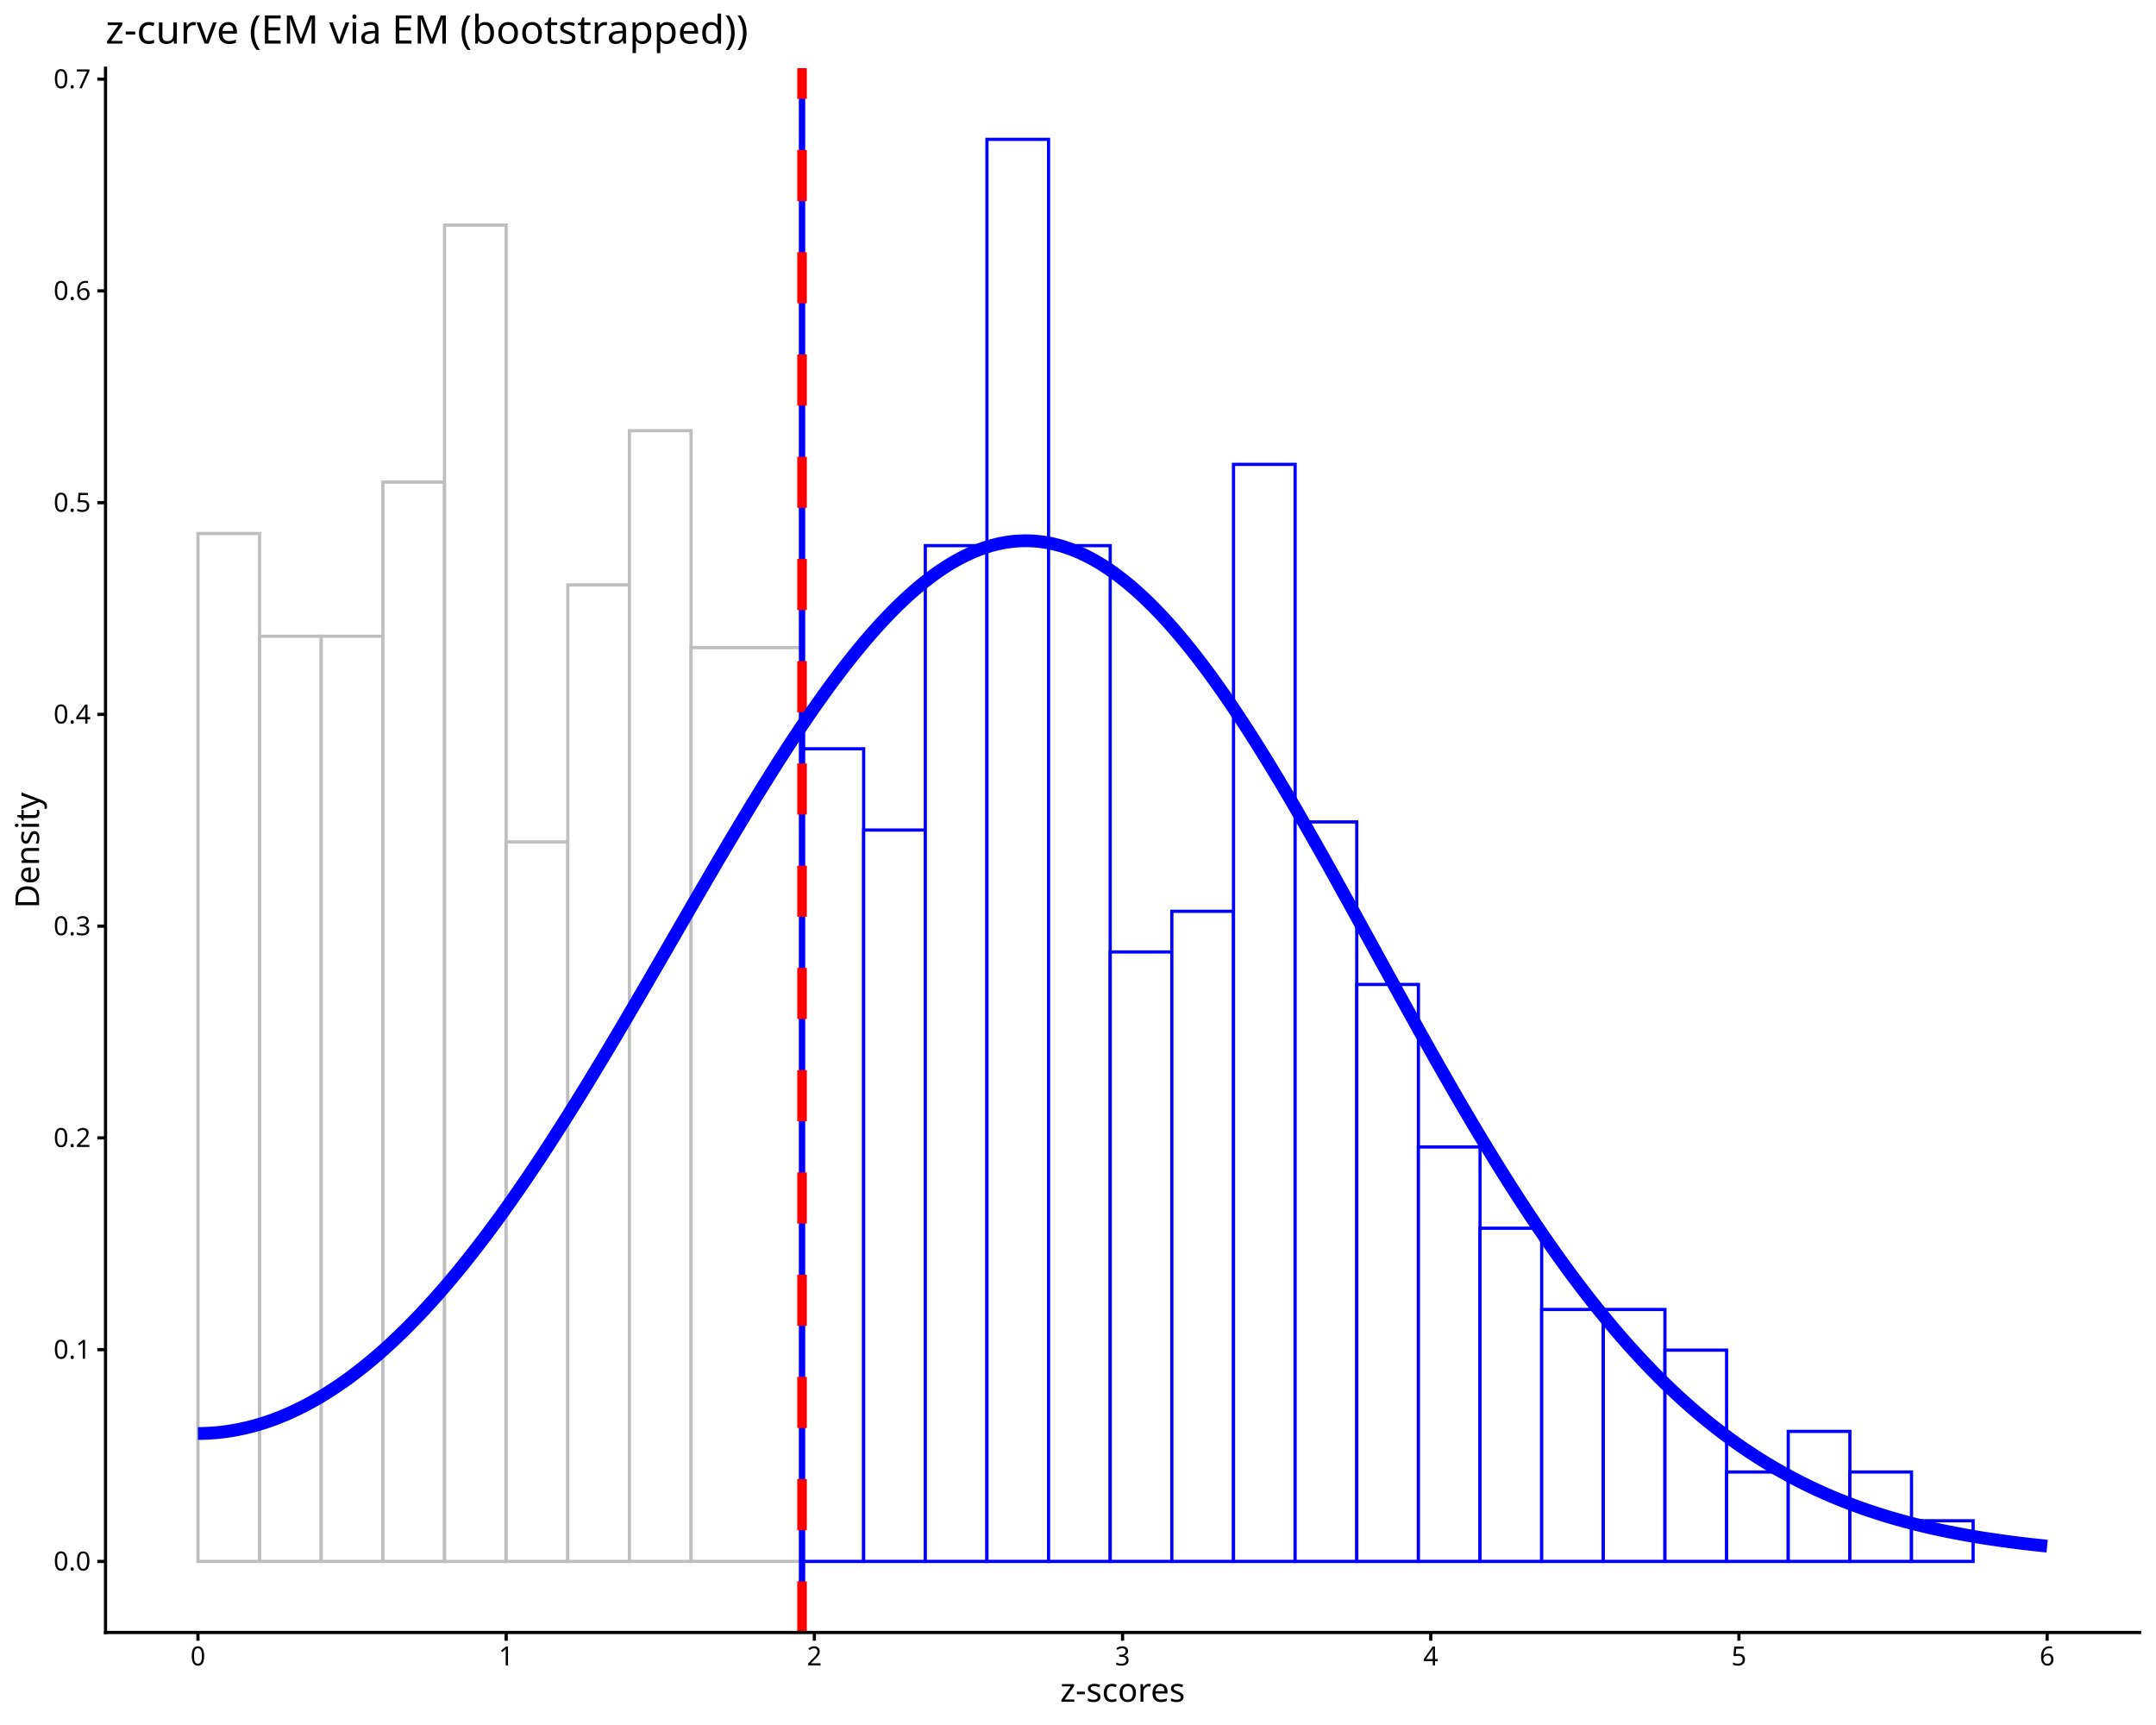
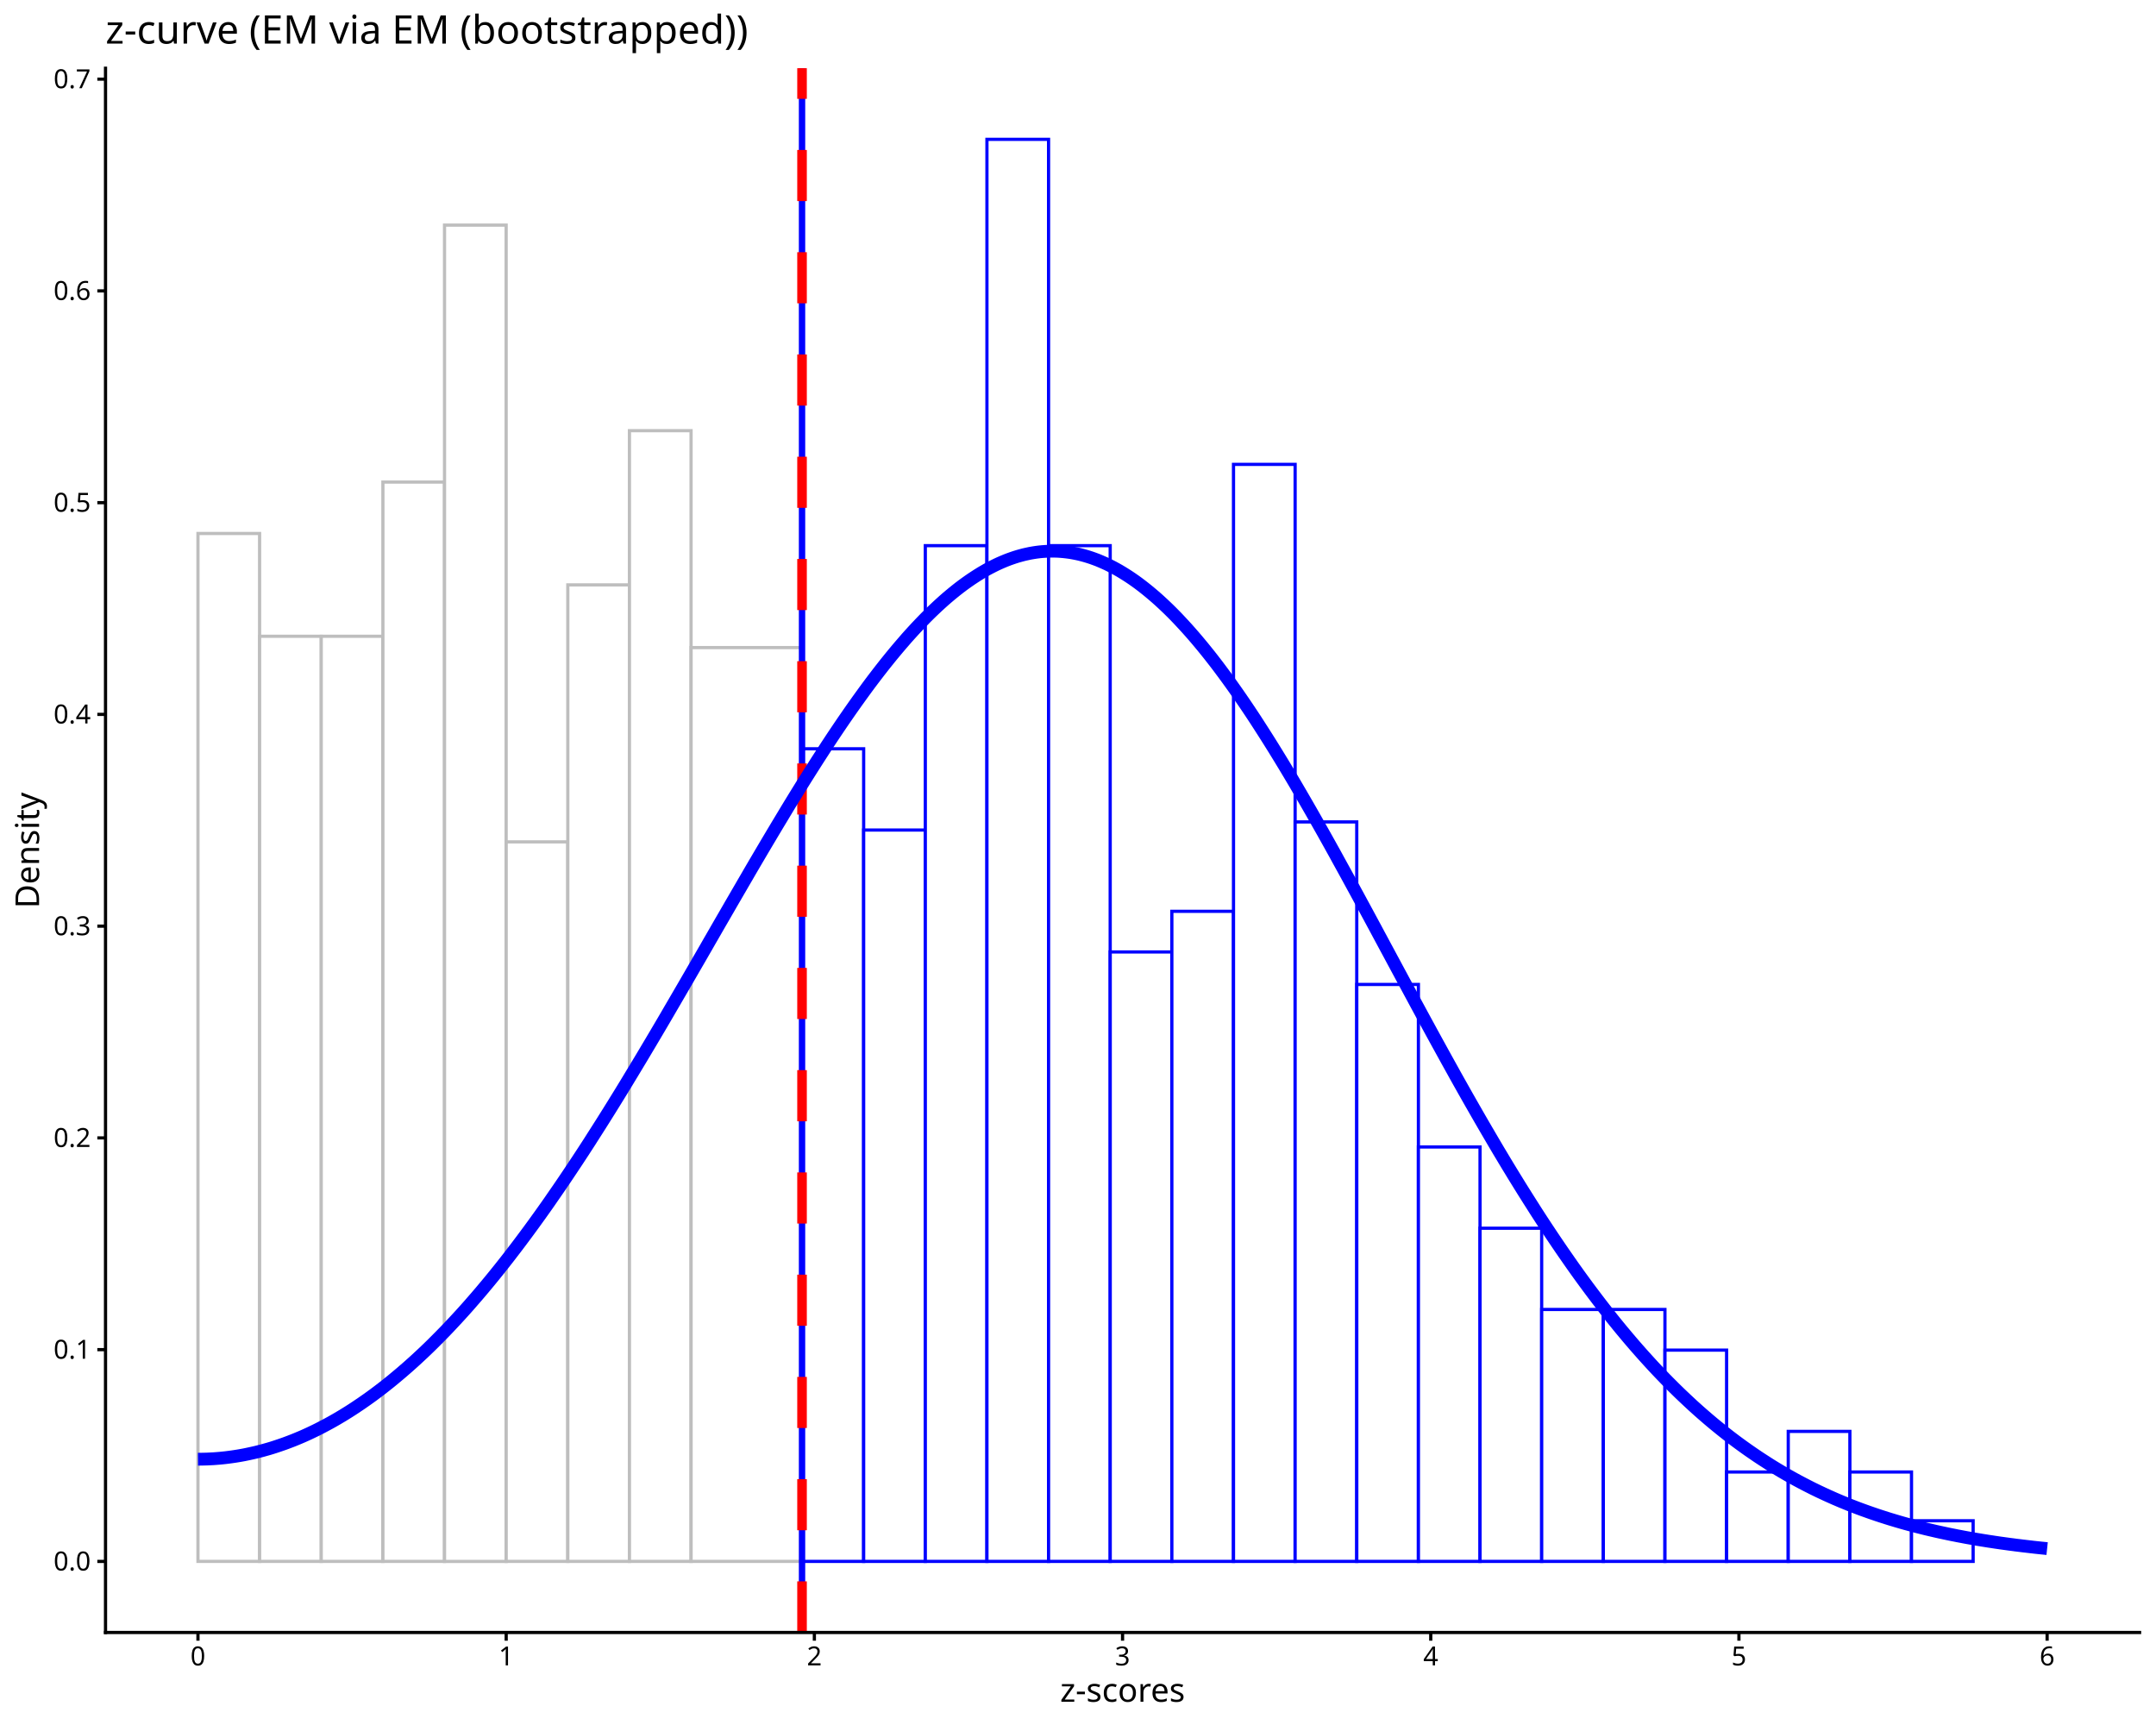
<svg xmlns="http://www.w3.org/2000/svg" class="svglite" data-engine-version="2.0" width="720.00pt" height="576.00pt" viewBox="0 0 720.00 576.00">
  <defs>
    <style type="text/css">
    .svglite line, .svglite polyline, .svglite polygon, .svglite path, .svglite rect, .svglite circle {
      fill: none;
      stroke: #000000;
      stroke-linecap: round;
      stroke-linejoin: round;
      stroke-miterlimit: 10.00;
    }
  </style>
  </defs>
  <rect width="100%" height="100%" style="stroke: none; fill: #FFFFFF;" />
  <defs>
    <clipPath id="cpMC4wMHw3MjAuMDB8MC4wMHw1NzYuMDA=">
      <rect x="0.00" y="0.00" width="720.00" height="576.00" />
    </clipPath>
  </defs>
  <g clip-path="url(#cpMC4wMHw3MjAuMDB8MC4wMHw1NzYuMDA=)">
    <rect x="0.00" y="0.00" width="720.00" height="576.00" style="stroke-width: 1.07; stroke: #FFFFFF; fill: #FFFFFF;" />
  </g>
  <defs>
    <clipPath id="cpMzUuMjR8NzE0LjUyfDIyLjc4fDU0NS4xMQ==">
      <rect x="35.24" y="22.78" width="679.28" height="522.33" />
    </clipPath>
  </defs>
  <g clip-path="url(#cpMzUuMjR8NzE0LjUyfDIyLjc4fDU0NS4xMQ==)">
    <rect x="35.24" y="22.78" width="679.28" height="522.33" style="stroke-width: 1.07; stroke: none; fill: #FFFFFF;" />
    <rect x="267.84" y="250.03" width="20.58" height="271.34" style="stroke-width: 1.07; stroke: #0000FF; stroke-linecap: butt; stroke-linejoin: miter; fill: #FFFFFF;" />
    <rect x="288.42" y="277.16" width="20.58" height="244.21" style="stroke-width: 1.07; stroke: #0000FF; stroke-linecap: butt; stroke-linejoin: miter; fill: #FFFFFF;" />
    <rect x="309.01" y="182.20" width="20.58" height="339.17" style="stroke-width: 1.07; stroke: #0000FF; stroke-linecap: butt; stroke-linejoin: miter; fill: #FFFFFF;" />
    <rect x="329.59" y="46.53" width="20.58" height="474.84" style="stroke-width: 1.07; stroke: #0000FF; stroke-linecap: butt; stroke-linejoin: miter; fill: #FFFFFF;" />
    <rect x="350.17" y="182.20" width="20.58" height="339.17" style="stroke-width: 1.07; stroke: #0000FF; stroke-linecap: butt; stroke-linejoin: miter; fill: #FFFFFF;" />
    <rect x="370.76" y="317.87" width="20.58" height="203.50" style="stroke-width: 1.07; stroke: #0000FF; stroke-linecap: butt; stroke-linejoin: miter; fill: #FFFFFF;" />
    <rect x="391.34" y="304.30" width="20.58" height="217.07" style="stroke-width: 1.07; stroke: #0000FF; stroke-linecap: butt; stroke-linejoin: miter; fill: #FFFFFF;" />
    <rect x="411.93" y="155.06" width="20.58" height="366.31" style="stroke-width: 1.07; stroke: #0000FF; stroke-linecap: butt; stroke-linejoin: miter; fill: #FFFFFF;" />
    <rect x="432.51" y="274.45" width="20.58" height="246.92" style="stroke-width: 1.07; stroke: #0000FF; stroke-linecap: butt; stroke-linejoin: miter; fill: #FFFFFF;" />
    <rect x="453.10" y="328.72" width="20.58" height="192.65" style="stroke-width: 1.07; stroke: #0000FF; stroke-linecap: butt; stroke-linejoin: miter; fill: #FFFFFF;" />
    <rect x="473.68" y="382.99" width="20.58" height="138.38" style="stroke-width: 1.07; stroke: #0000FF; stroke-linecap: butt; stroke-linejoin: miter; fill: #FFFFFF;" />
    <rect x="494.26" y="410.12" width="20.58" height="111.25" style="stroke-width: 1.07; stroke: #0000FF; stroke-linecap: butt; stroke-linejoin: miter; fill: #FFFFFF;" />
    <rect x="514.85" y="437.25" width="20.58" height="84.12" style="stroke-width: 1.07; stroke: #0000FF; stroke-linecap: butt; stroke-linejoin: miter; fill: #FFFFFF;" />
    <rect x="535.43" y="437.25" width="20.58" height="84.12" style="stroke-width: 1.07; stroke: #0000FF; stroke-linecap: butt; stroke-linejoin: miter; fill: #FFFFFF;" />
    <rect x="556.02" y="450.82" width="20.58" height="70.55" style="stroke-width: 1.07; stroke: #0000FF; stroke-linecap: butt; stroke-linejoin: miter; fill: #FFFFFF;" />
    <rect x="576.60" y="491.52" width="20.58" height="29.85" style="stroke-width: 1.07; stroke: #0000FF; stroke-linecap: butt; stroke-linejoin: miter; fill: #FFFFFF;" />
    <rect x="597.19" y="477.96" width="20.58" height="43.41" style="stroke-width: 1.07; stroke: #0000FF; stroke-linecap: butt; stroke-linejoin: miter; fill: #FFFFFF;" />
    <rect x="617.77" y="491.52" width="20.58" height="29.85" style="stroke-width: 1.07; stroke: #0000FF; stroke-linecap: butt; stroke-linejoin: miter; fill: #FFFFFF;" />
    <rect x="638.35" y="507.80" width="20.58" height="13.57" style="stroke-width: 1.07; stroke: #0000FF; stroke-linecap: butt; stroke-linejoin: miter; fill: #FFFFFF;" />
    <rect x="658.94" y="521.37" width="24.70" height="0.00" style="stroke-width: 1.07; stroke: #0000FF; stroke-linecap: butt; stroke-linejoin: miter; fill: #FFFFFF;" />
    <rect x="66.11" y="178.14" width="20.58" height="343.23" style="stroke-width: 1.07; stroke: #BEBEBE; stroke-linecap: butt; stroke-linejoin: miter; fill: #FFFFFF;" />
    <rect x="86.70" y="212.46" width="20.58" height="308.91" style="stroke-width: 1.07; stroke: #BEBEBE; stroke-linecap: butt; stroke-linejoin: miter; fill: #FFFFFF;" />
    <rect x="107.28" y="212.46" width="20.58" height="308.91" style="stroke-width: 1.07; stroke: #BEBEBE; stroke-linecap: butt; stroke-linejoin: miter; fill: #FFFFFF;" />
    <rect x="127.87" y="160.97" width="20.58" height="360.40" style="stroke-width: 1.07; stroke: #BEBEBE; stroke-linecap: butt; stroke-linejoin: miter; fill: #FFFFFF;" />
    <rect x="148.45" y="75.17" width="20.58" height="446.21" style="stroke-width: 1.07; stroke: #BEBEBE; stroke-linecap: butt; stroke-linejoin: miter; fill: #FFFFFF;" />
    <rect x="169.04" y="281.11" width="20.58" height="240.26" style="stroke-width: 1.07; stroke: #BEBEBE; stroke-linecap: butt; stroke-linejoin: miter; fill: #FFFFFF;" />
    <rect x="189.62" y="195.30" width="20.58" height="326.07" style="stroke-width: 1.07; stroke: #BEBEBE; stroke-linecap: butt; stroke-linejoin: miter; fill: #FFFFFF;" />
    <rect x="210.20" y="143.81" width="20.58" height="377.56" style="stroke-width: 1.07; stroke: #BEBEBE; stroke-linecap: butt; stroke-linejoin: miter; fill: #FFFFFF;" />
    <rect x="230.79" y="216.24" width="37.05" height="305.13" style="stroke-width: 1.07; stroke: #BEBEBE; stroke-linecap: butt; stroke-linejoin: miter; fill: #FFFFFF;" />
    <line x1="267.84" y1="545.11" x2="267.84" y2="22.78" style="stroke-width: 2.13; stroke: #0000FF; stroke-linecap: butt;" />
    <line x1="267.84" y1="545.11" x2="267.84" y2="22.78" style="stroke-width: 3.20; stroke: #FF0000; stroke-dasharray: 17.07,17.07; stroke-linecap: butt;" />
-     <polyline points="66.11,478.66 67.14,478.65 68.17,478.62 69.20,478.59 70.23,478.53 71.26,478.46 72.29,478.38 73.32,478.28 74.35,478.16 75.38,478.03 76.41,477.88 77.44,477.72 78.47,477.54 79.49,477.35 80.52,477.14 81.55,476.91 82.58,476.67 83.61,476.42 84.64,476.15 85.67,475.86 86.70,475.56 87.73,475.24 88.76,474.91 89.79,474.56 90.82,474.20 91.85,473.82 92.87,473.42 93.90,473.01 94.93,472.59 95.96,472.15 96.99,471.69 98.02,471.22 99.05,470.73 100.08,470.23 101.11,469.71 102.14,469.18 103.17,468.63 104.20,468.07 105.22,467.49 106.25,466.90 107.28,466.29 108.31,465.66 109.34,465.02 110.37,464.37 111.40,463.70 112.43,463.02 113.46,462.32 114.49,461.60 115.52,460.87 116.55,460.13 117.58,459.37 118.60,458.59 119.63,457.80 120.66,457.00 121.69,456.18 122.72,455.34 123.75,454.49 124.78,453.63 125.81,452.75 126.84,451.86 127.87,450.95 128.90,450.03 129.93,449.09 130.96,448.14 131.98,447.17 133.01,446.19 134.04,445.20 135.07,444.19 136.10,443.16 137.13,442.13 138.16,441.07 139.19,440.01 140.22,438.93 141.25,437.83 142.28,436.73 143.31,435.61 144.34,434.47 145.36,433.32 146.39,432.16 147.42,430.98 148.45,429.80 149.48,428.59 150.51,427.38 151.54,426.15 152.57,424.91 153.60,423.65 154.63,422.38 155.66,421.10 156.69,419.81 157.71,418.50 158.74,417.19 159.77,415.85 160.80,414.51 161.83,413.16 162.86,411.79 163.89,410.41 164.92,409.02 165.95,407.62 166.98,406.20 168.01,404.78 169.04,403.34 170.07,401.89 171.09,400.43 172.12,398.96 173.15,397.48 174.18,395.99 175.21,394.48 176.24,392.97 177.27,391.45 178.30,389.92 179.33,388.37 180.36,386.82 181.39,385.26 182.42,383.69 183.45,382.11 184.47,380.52 185.50,378.92 186.53,377.31 187.56,375.70 188.59,374.07 189.62,372.44 190.65,370.80 191.68,369.15 192.71,367.50 193.74,365.83 194.77,364.16 195.80,362.48 196.83,360.80 197.85,359.11 198.88,357.41 199.91,355.71 200.94,354.00 201.97,352.29 203.00,350.57 204.03,348.84 205.06,347.11 206.09,345.37 207.12,343.63 208.15,341.89 209.18,340.14 210.20,338.39 211.23,336.63 212.26,334.87 213.29,333.11 214.32,331.34 215.35,329.57 216.38,327.80 217.41,326.03 218.44,324.25 219.47,322.48 220.50,320.70 221.53,318.92 222.56,317.14 223.58,315.36 224.61,313.58 225.64,311.80 226.67,310.02 227.70,308.24 228.73,306.46 229.76,304.68 230.79,302.90 231.82,301.13 232.85,299.35 233.88,297.58 234.91,295.81 235.94,294.05 236.96,292.28 237.99,290.52 239.02,288.77 240.05,287.01 241.08,285.27 242.11,283.52 243.14,281.78 244.17,280.05 245.20,278.32 246.23,276.60 247.26,274.88 248.29,273.17 249.32,271.47 250.34,269.77 251.37,268.08 252.40,266.40 253.43,264.73 254.46,263.06 255.49,261.40 256.52,259.76 257.55,258.12 258.58,256.49 259.61,254.86 260.64,253.25 261.67,251.65 262.69,250.06 263.72,248.48 264.75,246.92 265.78,245.36 266.81,243.81 267.84,242.28 268.87,240.76 269.90,239.25 270.93,237.76 271.96,236.28 272.99,234.81 274.02,233.36 275.05,231.92 276.07,230.49 277.10,229.08 278.13,227.68 279.16,226.30 280.19,224.94 281.22,223.59 282.25,222.26 283.28,220.94 284.31,219.64 285.34,218.36 286.37,217.09 287.40,215.84 288.43,214.61 289.45,213.40 290.48,212.21 291.51,211.03 292.54,209.87 293.57,208.74 294.60,207.62 295.63,206.52 296.66,205.44 297.69,204.38 298.72,203.34 299.75,202.32 300.78,201.33 301.81,200.35 302.83,199.39 303.86,198.46 304.89,197.55 305.92,196.66 306.95,195.79 307.98,194.94 309.01,194.12 310.04,193.32 311.07,192.54 312.10,191.78 313.13,191.05 314.16,190.34 315.18,189.66 316.21,189.00 317.24,188.36 318.27,187.75 319.30,187.16 320.33,186.59 321.36,186.05 322.39,185.54 323.42,185.05 324.45,184.58 325.48,184.14 326.51,183.72 327.54,183.33 328.56,182.97 329.59,182.63 330.62,182.31 331.65,182.03 332.68,181.76 333.71,181.53 334.74,181.31 335.77,181.13 336.80,180.97 337.83,180.84 338.86,180.73 339.89,180.65 340.92,180.60 341.94,180.57 342.97,180.57 344.00,180.59 345.03,180.64 346.06,180.72 347.09,180.82 348.12,180.95 349.15,181.11 350.18,181.29 351.21,181.50 352.24,181.74 353.27,182.00 354.30,182.28 355.32,182.60 356.35,182.94 357.38,183.30 358.41,183.70 359.44,184.12 360.47,184.56 361.50,185.03 362.53,185.52 363.56,186.05 364.59,186.59 365.62,187.16 366.65,187.76 367.67,188.38 368.70,189.03 369.73,189.70 370.76,190.40 371.79,191.12 372.82,191.87 373.85,192.64 374.88,193.44 375.91,194.26 376.94,195.10 377.97,195.97 379.00,196.86 380.03,197.77 381.05,198.71 382.08,199.67 383.11,200.65 384.14,201.66 385.17,202.69 386.20,203.74 387.23,204.81 388.26,205.90 389.29,207.02 390.32,208.15 391.35,209.31 392.38,210.49 393.41,211.69 394.43,212.91 395.46,214.15 396.49,215.41 397.52,216.69 398.55,217.99 399.58,219.30 400.61,220.64 401.64,221.99 402.67,223.36 403.70,224.75 404.73,226.16 405.76,227.59 406.79,229.03 407.81,230.49 408.84,231.96 409.87,233.46 410.90,234.96 411.93,236.49 412.96,238.02 413.99,239.58 415.02,241.14 416.05,242.72 417.08,244.32 418.11,245.93 419.14,247.55 420.16,249.18 421.19,250.83 422.22,252.49 423.25,254.16 424.28,255.85 425.31,257.54 426.34,259.25 427.37,260.96 428.40,262.69 429.43,264.43 430.46,266.17 431.49,267.93 432.52,269.69 433.54,271.46 434.57,273.24 435.60,275.03 436.63,276.83 437.66,278.63 438.69,280.44 439.72,282.26 440.75,284.08 441.78,285.91 442.81,287.74 443.84,289.58 444.87,291.42 445.90,293.27 446.92,295.12 447.95,296.98 448.98,298.84 450.01,300.70 451.04,302.57 452.07,304.43 453.10,306.30 454.13,308.17 455.16,310.05 456.19,311.92 457.22,313.80 458.25,315.67 459.28,317.55 460.30,319.42 461.33,321.30 462.36,323.17 463.39,325.05 464.42,326.92 465.45,328.79 466.48,330.66 467.51,332.52 468.54,334.39 469.57,336.25 470.60,338.11 471.63,339.96 472.65,341.81 473.68,343.66 474.71,345.50 475.74,347.34 476.77,349.18 477.80,351.00 478.83,352.83 479.86,354.65 480.89,356.46 481.92,358.26 482.95,360.06 483.98,361.86 485.01,363.65 486.03,365.43 487.06,367.20 488.09,368.96 489.12,370.72 490.15,372.47 491.18,374.21 492.21,375.95 493.24,377.67 494.27,379.39 495.30,381.10 496.33,382.80 497.36,384.49 498.39,386.17 499.41,387.84 500.44,389.50 501.47,391.16 502.50,392.80 503.53,394.43 504.56,396.05 505.59,397.66 506.62,399.26 507.65,400.85 508.68,402.43 509.71,404.00 510.74,405.56 511.77,407.10 512.79,408.64 513.82,410.16 514.85,411.67 515.88,413.17 516.91,414.66 517.94,416.13 518.97,417.60 520.00,419.05 521.03,420.49 522.06,421.92 523.09,423.33 524.12,424.74 525.14,426.13 526.17,427.50 527.20,428.87 528.23,430.22 529.26,431.56 530.29,432.89 531.32,434.21 532.35,435.51 533.38,436.80 534.41,438.08 535.44,439.34 536.47,440.59 537.50,441.83 538.52,443.06 539.55,444.27 540.58,445.47 541.61,446.66 542.64,447.83 543.67,449.00 544.70,450.14 545.73,451.28 546.76,452.40 547.79,453.51 548.82,454.61 549.85,455.70 550.88,456.77 551.90,457.83 552.93,458.87 553.96,459.91 554.99,460.93 556.02,461.94 557.05,462.93 558.08,463.92 559.11,464.89 560.14,465.85 561.17,466.79 562.20,467.73 563.23,468.65 564.26,469.56 565.28,470.46 566.31,471.34 567.34,472.22 568.37,473.08 569.40,473.93 570.43,474.77 571.46,475.59 572.49,476.41 573.52,477.21 574.55,478.01 575.58,478.79 576.61,479.55 577.63,480.31 578.66,481.06 579.69,481.80 580.72,482.52 581.75,483.24 582.78,483.94 583.81,484.63 584.84,485.31 585.87,485.98 586.90,486.65 587.93,487.30 588.96,487.94 589.99,488.57 591.01,489.19 592.04,489.80 593.07,490.40 594.10,490.99 595.13,491.57 596.16,492.14 597.19,492.71 598.22,493.26 599.25,493.80 600.28,494.34 601.31,494.86 602.34,495.38 603.37,495.89 604.39,496.39 605.42,496.88 606.45,497.36 607.48,497.83 608.51,498.30 609.54,498.76 610.57,499.21 611.60,499.65 612.63,500.08 613.66,500.51 614.69,500.92 615.72,501.33 616.75,501.74 617.77,502.13 618.80,502.52 619.83,502.90 620.86,503.28 621.89,503.64 622.92,504.00 623.95,504.36 624.98,504.70 626.01,505.04 627.04,505.38 628.07,505.70 629.10,506.02 630.12,506.34 631.15,506.65 632.18,506.95 633.21,507.25 634.24,507.54 635.27,507.82 636.30,508.10 637.33,508.37 638.36,508.64 639.39,508.91 640.42,509.16 641.45,509.42 642.48,509.66 643.50,509.91 644.53,510.14 645.56,510.38 646.59,510.60 647.62,510.83 648.65,511.05 649.68,511.26 650.71,511.47 651.74,511.67 652.77,511.88 653.80,512.07 654.83,512.27 655.86,512.45 656.88,512.64 657.91,512.82 658.94,513.00 659.97,513.17 661.00,513.34 662.03,513.51 663.06,513.67 664.09,513.83 665.12,513.98 666.15,514.13 667.18,514.28 668.21,514.43 669.24,514.57 670.26,514.71 671.29,514.85 672.32,514.98 673.35,515.11 674.38,515.24 675.41,515.36 676.44,515.49 677.47,515.61 678.50,515.72 679.53,515.84 680.56,515.95 681.59,516.06 682.61,516.17 683.64,516.27 " style="stroke-width: 4.27; stroke: #0000FF; stroke-linecap: butt;" />
+     <polyline points="66.11,487.25 67.14,487.24 68.17,487.22 69.20,487.19 70.23,487.14 71.26,487.09 72.29,487.01 73.32,486.93 74.35,486.83 75.38,486.72 76.41,486.59 77.44,486.45 78.47,486.30 79.49,486.14 80.52,485.96 81.55,485.77 82.58,485.56 83.61,485.34 84.64,485.11 85.67,484.87 86.70,484.61 87.73,484.34 88.76,484.05 89.79,483.76 90.82,483.45 91.85,483.12 92.87,482.78 93.90,482.43 94.93,482.07 95.96,481.69 96.99,481.30 98.02,480.90 99.05,480.48 100.08,480.05 101.11,479.61 102.14,479.15 103.17,478.68 104.20,478.19 105.22,477.70 106.25,477.19 107.28,476.66 108.31,476.12 109.34,475.57 110.37,475.01 111.40,474.43 112.43,473.84 113.46,473.23 114.49,472.62 115.52,471.98 116.55,471.34 117.58,470.68 118.60,470.01 119.63,469.32 120.66,468.63 121.69,467.91 122.72,467.19 123.75,466.45 124.78,465.70 125.81,464.93 126.84,464.15 127.87,463.36 128.90,462.55 129.93,461.73 130.96,460.90 131.98,460.05 133.01,459.19 134.04,458.32 135.07,457.43 136.10,456.54 137.13,455.62 138.16,454.70 139.19,453.76 140.22,452.80 141.25,451.84 142.28,450.86 143.31,449.87 144.34,448.86 145.36,447.84 146.39,446.81 147.42,445.76 148.45,444.71 149.48,443.64 150.51,442.55 151.54,441.45 152.57,440.34 153.60,439.22 154.63,438.09 155.66,436.94 156.69,435.78 157.71,434.60 158.74,433.42 159.77,432.22 160.80,431.01 161.83,429.78 162.86,428.55 163.89,427.30 164.92,426.04 165.95,424.76 166.98,423.48 168.01,422.18 169.04,420.87 170.07,419.55 171.09,418.22 172.12,416.88 173.15,415.52 174.18,414.15 175.21,412.77 176.24,411.38 177.27,409.98 178.30,408.57 179.33,407.14 180.36,405.71 181.39,404.26 182.42,402.81 183.45,401.34 184.47,399.86 185.50,398.37 186.53,396.88 187.56,395.37 188.59,393.85 189.62,392.32 190.65,390.78 191.68,389.23 192.71,387.68 193.74,386.11 194.77,384.54 195.80,382.95 196.83,381.36 197.85,379.75 198.88,378.14 199.91,376.52 200.94,374.90 201.97,373.26 203.00,371.62 204.03,369.97 205.06,368.31 206.09,366.64 207.12,364.97 208.15,363.29 209.18,361.60 210.20,359.91 211.23,358.21 212.26,356.50 213.29,354.79 214.32,353.08 215.35,351.35 216.38,349.62 217.41,347.89 218.44,346.15 219.47,344.41 220.50,342.66 221.53,340.91 222.56,339.15 223.58,337.39 224.61,335.63 225.64,333.86 226.67,332.09 227.70,330.32 228.73,328.55 229.76,326.77 230.79,324.99 231.82,323.21 232.85,321.43 233.88,319.65 234.91,317.86 235.94,316.08 236.96,314.29 237.99,312.51 239.02,310.72 240.05,308.93 241.08,307.15 242.11,305.37 243.14,303.59 244.17,301.80 245.20,300.03 246.23,298.25 247.26,296.48 248.29,294.70 249.32,292.94 250.34,291.17 251.37,289.41 252.40,287.65 253.43,285.90 254.46,284.15 255.49,282.41 256.52,280.67 257.55,278.94 258.58,277.21 259.61,275.49 260.64,273.78 261.67,272.07 262.69,270.37 263.72,268.67 264.75,266.99 265.78,265.31 266.81,263.64 267.84,261.98 268.87,260.33 269.90,258.69 270.93,257.06 271.96,255.44 272.99,253.82 274.02,252.22 275.05,250.63 276.07,249.05 277.10,247.49 278.13,245.93 279.16,244.39 280.19,242.86 281.22,241.34 282.25,239.84 283.28,238.35 284.31,236.87 285.34,235.41 286.37,233.96 287.40,232.53 288.43,231.11 289.45,229.71 290.48,228.32 291.51,226.95 292.54,225.60 293.57,224.26 294.60,222.94 295.63,221.63 296.66,220.35 297.69,219.08 298.72,217.83 299.75,216.60 300.78,215.39 301.81,214.20 302.83,213.02 303.86,211.87 304.89,210.74 305.92,209.62 306.95,208.53 307.98,207.46 309.01,206.40 310.04,205.37 311.07,204.36 312.10,203.38 313.13,202.41 314.16,201.47 315.18,200.55 316.21,199.65 317.24,198.78 318.27,197.93 319.30,197.10 320.33,196.29 321.36,195.51 322.39,194.76 323.42,194.03 324.45,193.32 325.48,192.64 326.51,191.98 327.54,191.34 328.56,190.74 329.59,190.15 330.62,189.60 331.65,189.07 332.68,188.56 333.71,188.08 334.74,187.63 335.77,187.20 336.80,186.80 337.83,186.43 338.86,186.08 339.89,185.76 340.92,185.47 341.94,185.20 342.97,184.97 344.00,184.75 345.03,184.57 346.06,184.41 347.09,184.28 348.12,184.18 349.15,184.11 350.18,184.06 351.21,184.04 352.24,184.05 353.27,184.08 354.30,184.15 355.32,184.24 356.35,184.36 357.38,184.50 358.41,184.68 359.44,184.88 360.47,185.11 361.50,185.37 362.53,185.66 363.56,185.97 364.59,186.31 365.62,186.68 366.65,187.07 367.67,187.50 368.70,187.95 369.73,188.42 370.76,188.93 371.79,189.46 372.82,190.02 373.85,190.60 374.88,191.22 375.91,191.86 376.94,192.52 377.97,193.21 379.00,193.93 380.03,194.67 381.05,195.44 382.08,196.24 383.11,197.06 384.14,197.91 385.17,198.78 386.20,199.67 387.23,200.59 388.26,201.54 389.29,202.51 390.32,203.50 391.35,204.52 392.38,205.56 393.41,206.63 394.43,207.72 395.46,208.83 396.49,209.96 397.52,211.12 398.55,212.30 399.58,213.50 400.61,214.73 401.64,215.97 402.67,217.24 403.70,218.52 404.73,219.83 405.76,221.16 406.79,222.50 407.81,223.87 408.84,225.26 409.87,226.66 410.90,228.09 411.93,229.53 412.96,230.99 413.99,232.47 415.02,233.97 416.05,235.48 417.08,237.01 418.11,238.56 419.14,240.12 420.16,241.70 421.19,243.30 422.22,244.91 423.25,246.53 424.28,248.17 425.31,249.82 426.34,251.49 427.37,253.17 428.40,254.86 429.43,256.57 430.46,258.29 431.49,260.02 432.52,261.76 433.54,263.51 434.57,265.27 435.60,267.05 436.63,268.83 437.66,270.62 438.69,272.43 439.72,274.24 440.75,276.06 441.78,277.88 442.81,279.72 443.84,281.56 444.87,283.42 445.90,285.27 446.92,287.14 447.95,289.01 448.98,290.88 450.01,292.76 451.04,294.65 452.07,296.54 453.10,298.43 454.13,300.33 455.16,302.23 456.19,304.13 457.22,306.04 458.25,307.95 459.28,309.86 460.30,311.77 461.33,313.68 462.36,315.60 463.39,317.51 464.42,319.43 465.45,321.34 466.48,323.26 467.51,325.17 468.54,327.09 469.57,329.00 470.60,330.91 471.63,332.82 472.65,334.72 473.68,336.62 474.71,338.52 475.74,340.42 476.77,342.31 477.80,344.20 478.83,346.09 479.86,347.97 480.89,349.84 481.92,351.71 482.95,353.58 483.98,355.44 485.01,357.29 486.03,359.14 487.06,360.98 488.09,362.81 489.12,364.64 490.15,366.46 491.18,368.27 492.21,370.07 493.24,371.87 494.27,373.66 495.30,375.44 496.33,377.21 497.36,378.97 498.39,380.73 499.41,382.47 500.44,384.21 501.47,385.93 502.50,387.65 503.53,389.36 504.56,391.05 505.59,392.74 506.62,394.41 507.65,396.08 508.68,397.73 509.71,399.37 510.74,401.00 511.77,402.62 512.79,404.23 513.82,405.83 514.85,407.42 515.88,408.99 516.91,410.55 517.94,412.10 518.97,413.64 520.00,415.16 521.03,416.68 522.06,418.18 523.09,419.66 524.12,421.14 525.14,422.60 526.17,424.05 527.20,425.49 528.23,426.91 529.26,428.32 530.29,429.72 531.32,431.10 532.35,432.47 533.38,433.83 534.41,435.18 535.44,436.51 536.47,437.83 537.50,439.13 538.52,440.42 539.55,441.70 540.58,442.97 541.61,444.22 542.64,445.45 543.67,446.68 544.70,447.89 545.73,449.09 546.76,450.27 547.79,451.44 548.82,452.60 549.85,453.74 550.88,454.87 551.90,455.99 552.93,457.09 553.96,458.18 554.99,459.25 556.02,460.32 557.05,461.37 558.08,462.40 559.11,463.43 560.14,464.44 561.17,465.44 562.20,466.42 563.23,467.39 564.26,468.35 565.28,469.30 566.31,470.23 567.34,471.15 568.37,472.06 569.40,472.95 570.43,473.84 571.46,474.71 572.49,475.57 573.52,476.41 574.55,477.25 575.58,478.07 576.61,478.88 577.63,479.68 578.66,480.46 579.69,481.24 580.72,482.00 581.75,482.75 582.78,483.49 583.81,484.22 584.84,484.93 585.87,485.64 586.90,486.34 587.93,487.02 588.96,487.69 589.99,488.35 591.01,489.01 592.04,489.65 593.07,490.28 594.10,490.90 595.13,491.51 596.16,492.11 597.19,492.70 598.22,493.28 599.25,493.85 600.28,494.41 601.31,494.96 602.34,495.50 603.37,496.03 604.39,496.55 605.42,497.07 606.45,497.57 607.48,498.07 608.51,498.55 609.54,499.03 610.57,499.50 611.60,499.96 612.63,500.42 613.66,500.86 614.69,501.30 615.72,501.72 616.75,502.14 617.77,502.56 618.80,502.96 619.83,503.36 620.86,503.75 621.89,504.13 622.92,504.50 623.95,504.87 624.98,505.23 626.01,505.58 627.04,505.93 628.07,506.27 629.10,506.60 630.12,506.93 631.15,507.25 632.18,507.56 633.21,507.87 634.24,508.17 635.27,508.47 636.30,508.76 637.33,509.04 638.36,509.32 639.39,509.59 640.42,509.85 641.45,510.11 642.48,510.37 643.50,510.62 644.53,510.86 645.56,511.10 646.59,511.34 647.62,511.57 648.65,511.79 649.68,512.01 650.71,512.23 651.74,512.44 652.77,512.64 653.80,512.85 654.83,513.04 655.86,513.24 656.88,513.43 657.91,513.61 658.94,513.79 659.97,513.97 661.00,514.14 662.03,514.31 663.06,514.47 664.09,514.64 665.12,514.79 666.15,514.95 667.18,515.10 668.21,515.25 669.24,515.39 670.26,515.53 671.29,515.67 672.32,515.80 673.35,515.94 674.38,516.06 675.41,516.19 676.44,516.31 677.47,516.43 678.50,516.55 679.53,516.67 680.56,516.78 681.59,516.89 682.61,516.99 683.64,517.10 " style="stroke-width: 4.27; stroke: #0000FF; stroke-linecap: butt;" />
  </g>
  <g clip-path="url(#cpMC4wMHw3MjAuMDB8MC4wMHw1NzYuMDA=)">
    <polyline points="35.24,545.11 35.24,22.78 " style="stroke-width: 1.07; stroke-linecap: square;" />
    <text x="30.31" y="524.40" text-anchor="end" style="font-size: 8.80px; font-family: sans;" textLength="12.23px" lengthAdjust="spacingAndGlyphs">0.0</text>
    <text x="30.31" y="453.69" text-anchor="end" style="font-size: 8.80px; font-family: sans;" textLength="12.23px" lengthAdjust="spacingAndGlyphs">0.1</text>
    <text x="30.31" y="382.99" text-anchor="end" style="font-size: 8.80px; font-family: sans;" textLength="12.23px" lengthAdjust="spacingAndGlyphs">0.2</text>
    <text x="30.31" y="312.28" text-anchor="end" style="font-size: 8.80px; font-family: sans;" textLength="12.23px" lengthAdjust="spacingAndGlyphs">0.3</text>
    <text x="30.31" y="241.57" text-anchor="end" style="font-size: 8.80px; font-family: sans;" textLength="12.23px" lengthAdjust="spacingAndGlyphs">0.4</text>
    <text x="30.31" y="170.87" text-anchor="end" style="font-size: 8.80px; font-family: sans;" textLength="12.23px" lengthAdjust="spacingAndGlyphs">0.5</text>
    <text x="30.31" y="100.16" text-anchor="end" style="font-size: 8.80px; font-family: sans;" textLength="12.23px" lengthAdjust="spacingAndGlyphs">0.6</text>
    <text x="30.31" y="29.45" text-anchor="end" style="font-size: 8.80px; font-family: sans;" textLength="12.23px" lengthAdjust="spacingAndGlyphs">0.7</text>
    <polyline points="32.50,521.37 35.24,521.37 " style="stroke-width: 1.07; stroke-linecap: butt;" />
    <polyline points="32.50,450.66 35.24,450.66 " style="stroke-width: 1.07; stroke-linecap: butt;" />
    <polyline points="32.50,379.96 35.24,379.96 " style="stroke-width: 1.07; stroke-linecap: butt;" />
    <polyline points="32.50,309.25 35.24,309.25 " style="stroke-width: 1.07; stroke-linecap: butt;" />
    <polyline points="32.50,238.54 35.24,238.54 " style="stroke-width: 1.07; stroke-linecap: butt;" />
    <polyline points="32.50,167.84 35.24,167.84 " style="stroke-width: 1.07; stroke-linecap: butt;" />
    <polyline points="32.50,97.13 35.24,97.13 " style="stroke-width: 1.07; stroke-linecap: butt;" />
    <polyline points="32.50,26.43 35.24,26.43 " style="stroke-width: 1.07; stroke-linecap: butt;" />
    <polyline points="35.24,545.11 714.52,545.11 " style="stroke-width: 1.07; stroke-linecap: square;" />
    <polyline points="66.11,547.85 66.11,545.11 " style="stroke-width: 1.07; stroke-linecap: butt;" />
    <polyline points="169.04,547.85 169.04,545.11 " style="stroke-width: 1.07; stroke-linecap: butt;" />
    <polyline points="271.96,547.85 271.96,545.11 " style="stroke-width: 1.07; stroke-linecap: butt;" />
    <polyline points="374.88,547.85 374.88,545.11 " style="stroke-width: 1.07; stroke-linecap: butt;" />
    <polyline points="477.80,547.85 477.80,545.11 " style="stroke-width: 1.07; stroke-linecap: butt;" />
    <polyline points="580.72,547.85 580.72,545.11 " style="stroke-width: 1.07; stroke-linecap: butt;" />
    <polyline points="683.64,547.85 683.64,545.11 " style="stroke-width: 1.07; stroke-linecap: butt;" />
    <text x="66.11" y="556.10" text-anchor="middle" style="font-size: 8.80px; font-family: sans;" textLength="4.89px" lengthAdjust="spacingAndGlyphs">0</text>
    <text x="169.04" y="556.10" text-anchor="middle" style="font-size: 8.80px; font-family: sans;" textLength="4.89px" lengthAdjust="spacingAndGlyphs">1</text>
    <text x="271.96" y="556.10" text-anchor="middle" style="font-size: 8.80px; font-family: sans;" textLength="4.89px" lengthAdjust="spacingAndGlyphs">2</text>
    <text x="374.88" y="556.10" text-anchor="middle" style="font-size: 8.80px; font-family: sans;" textLength="4.89px" lengthAdjust="spacingAndGlyphs">3</text>
    <text x="477.80" y="556.10" text-anchor="middle" style="font-size: 8.80px; font-family: sans;" textLength="4.89px" lengthAdjust="spacingAndGlyphs">4</text>
    <text x="580.72" y="556.10" text-anchor="middle" style="font-size: 8.80px; font-family: sans;" textLength="4.89px" lengthAdjust="spacingAndGlyphs">5</text>
    <text x="683.64" y="556.10" text-anchor="middle" style="font-size: 8.80px; font-family: sans;" textLength="4.89px" lengthAdjust="spacingAndGlyphs">6</text>
    <text x="374.88" y="568.24" text-anchor="middle" style="font-size: 11.00px; font-family: sans;" textLength="41.58px" lengthAdjust="spacingAndGlyphs">z-scores</text>
    <text transform="translate(13.05,283.95) rotate(-90)" text-anchor="middle" style="font-size: 11.00px; font-family: sans;" textLength="36.69px" lengthAdjust="spacingAndGlyphs">Density</text>
    <text x="35.24" y="14.56" style="font-size: 13.20px; font-family: sans;" textLength="209.10px" lengthAdjust="spacingAndGlyphs">z-curve (EM via EM (bootstrapped))</text>
  </g>
</svg>
